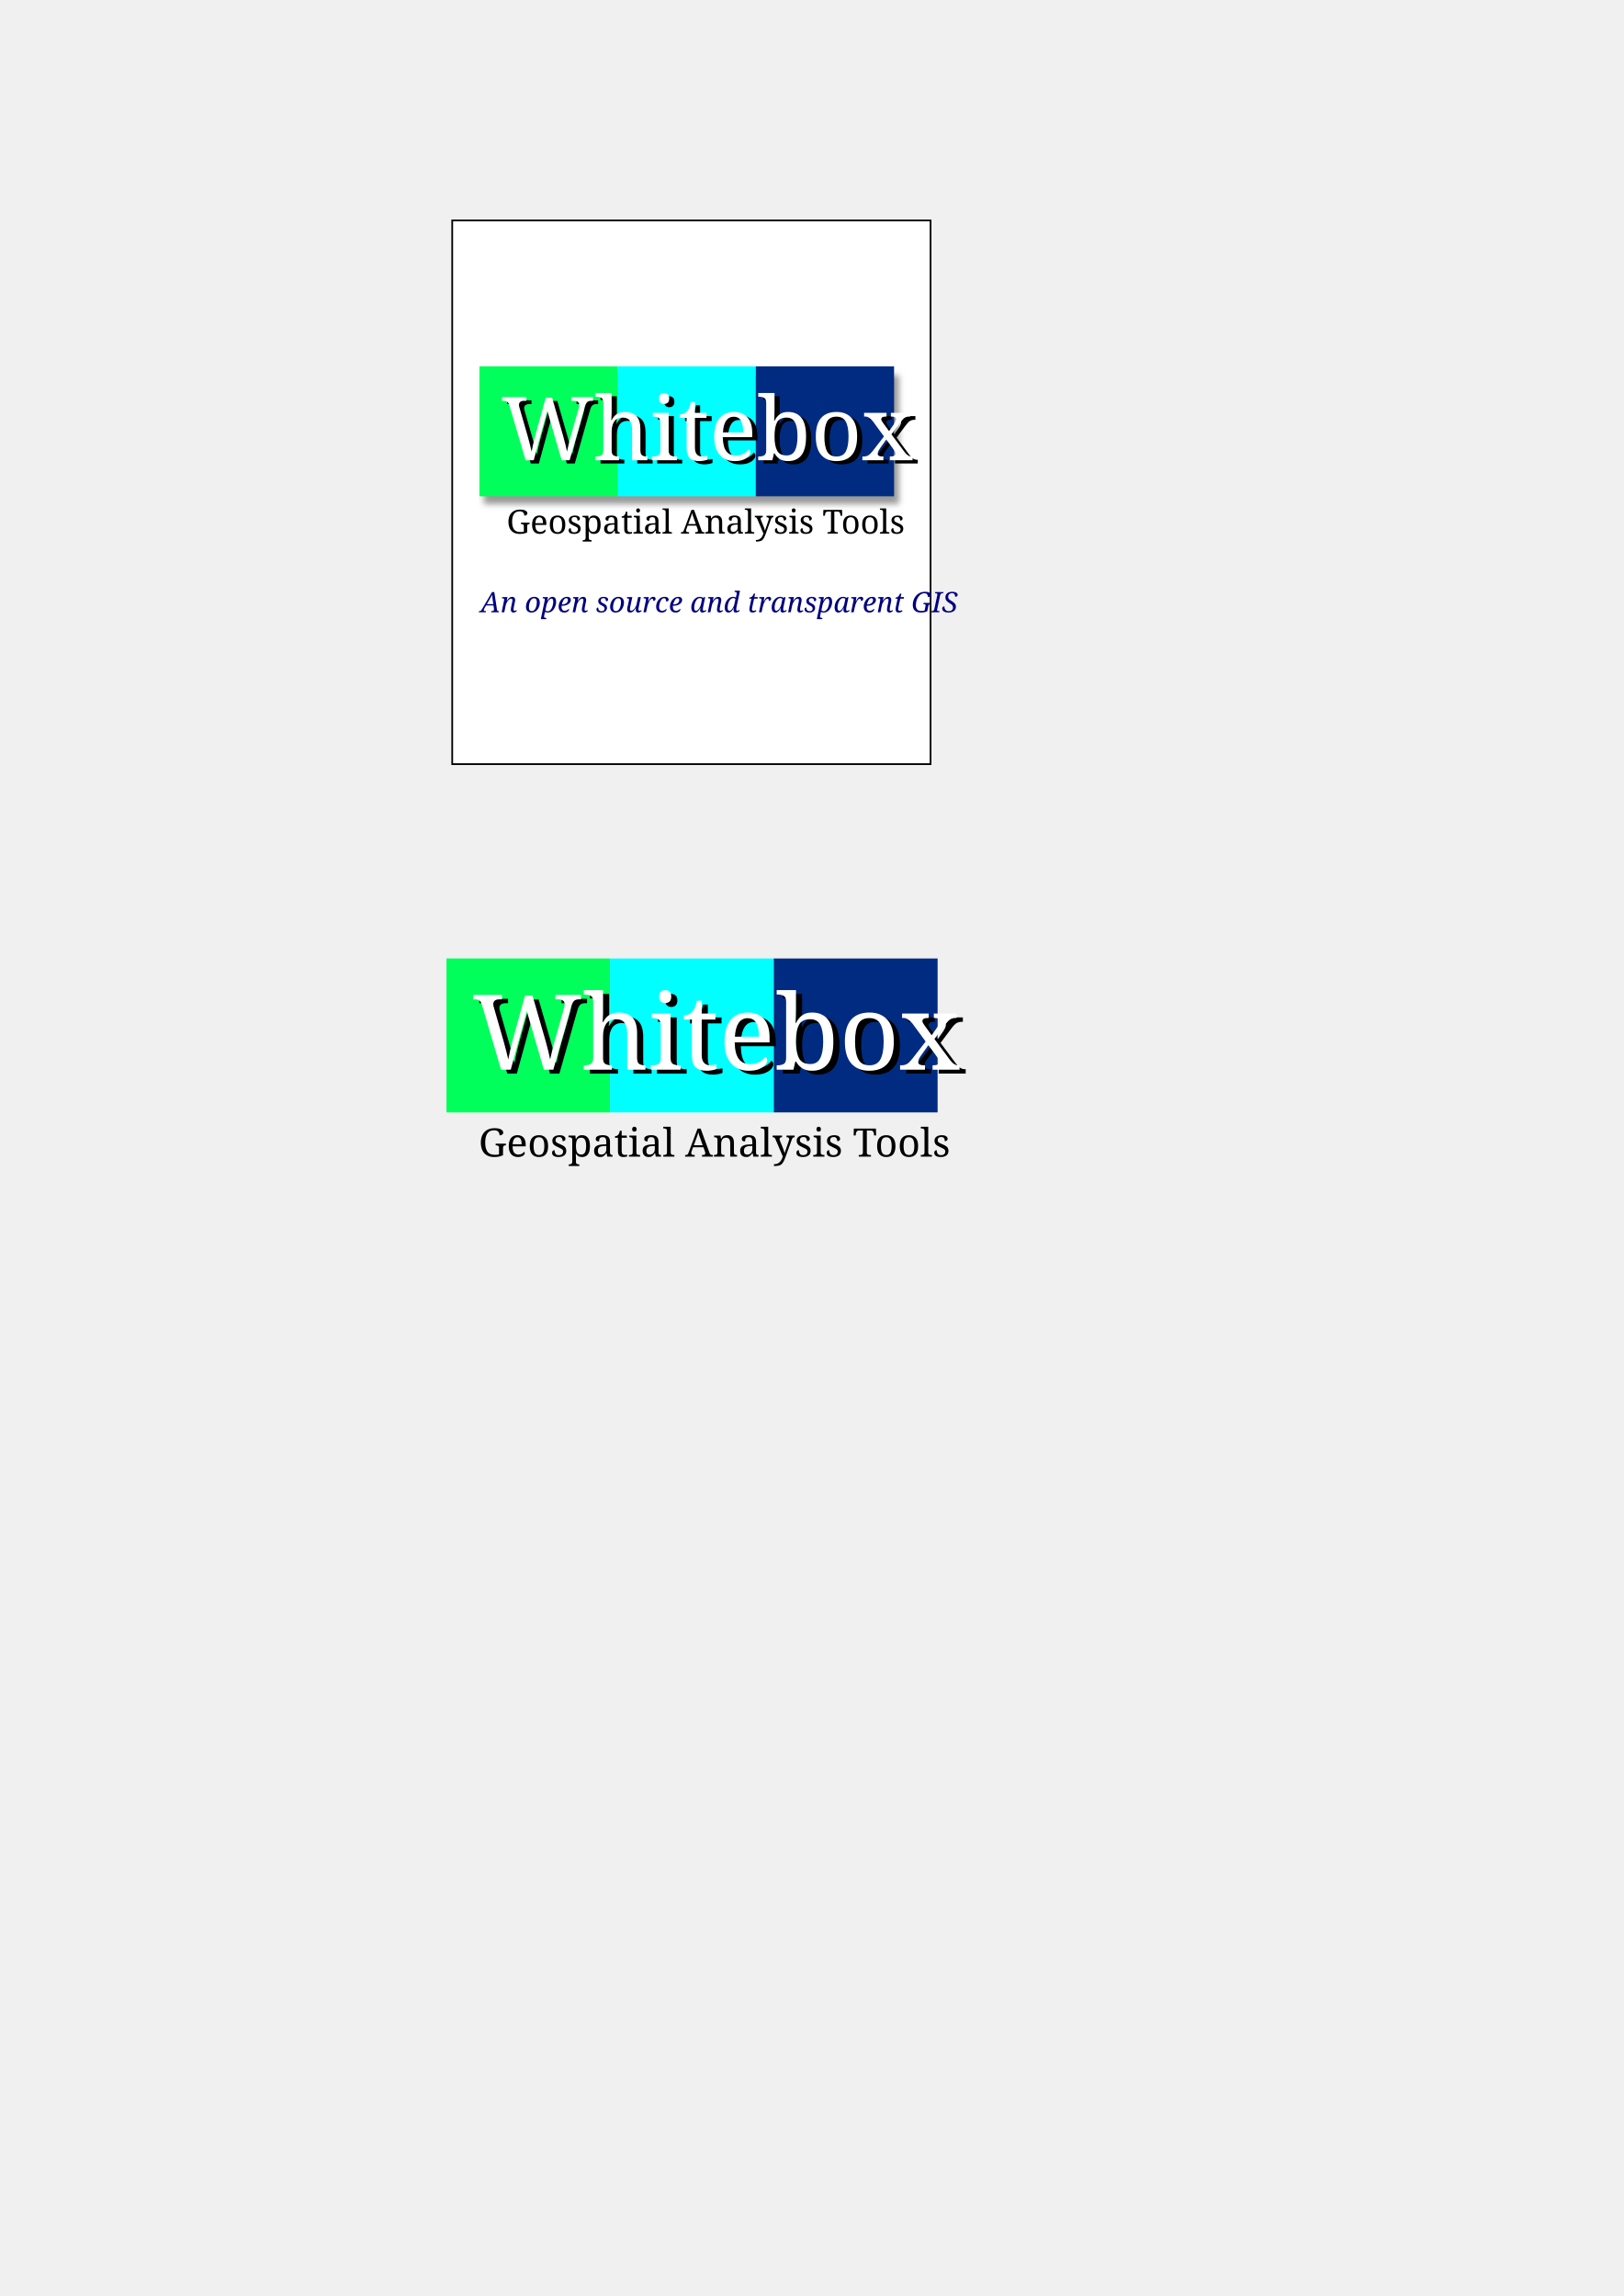
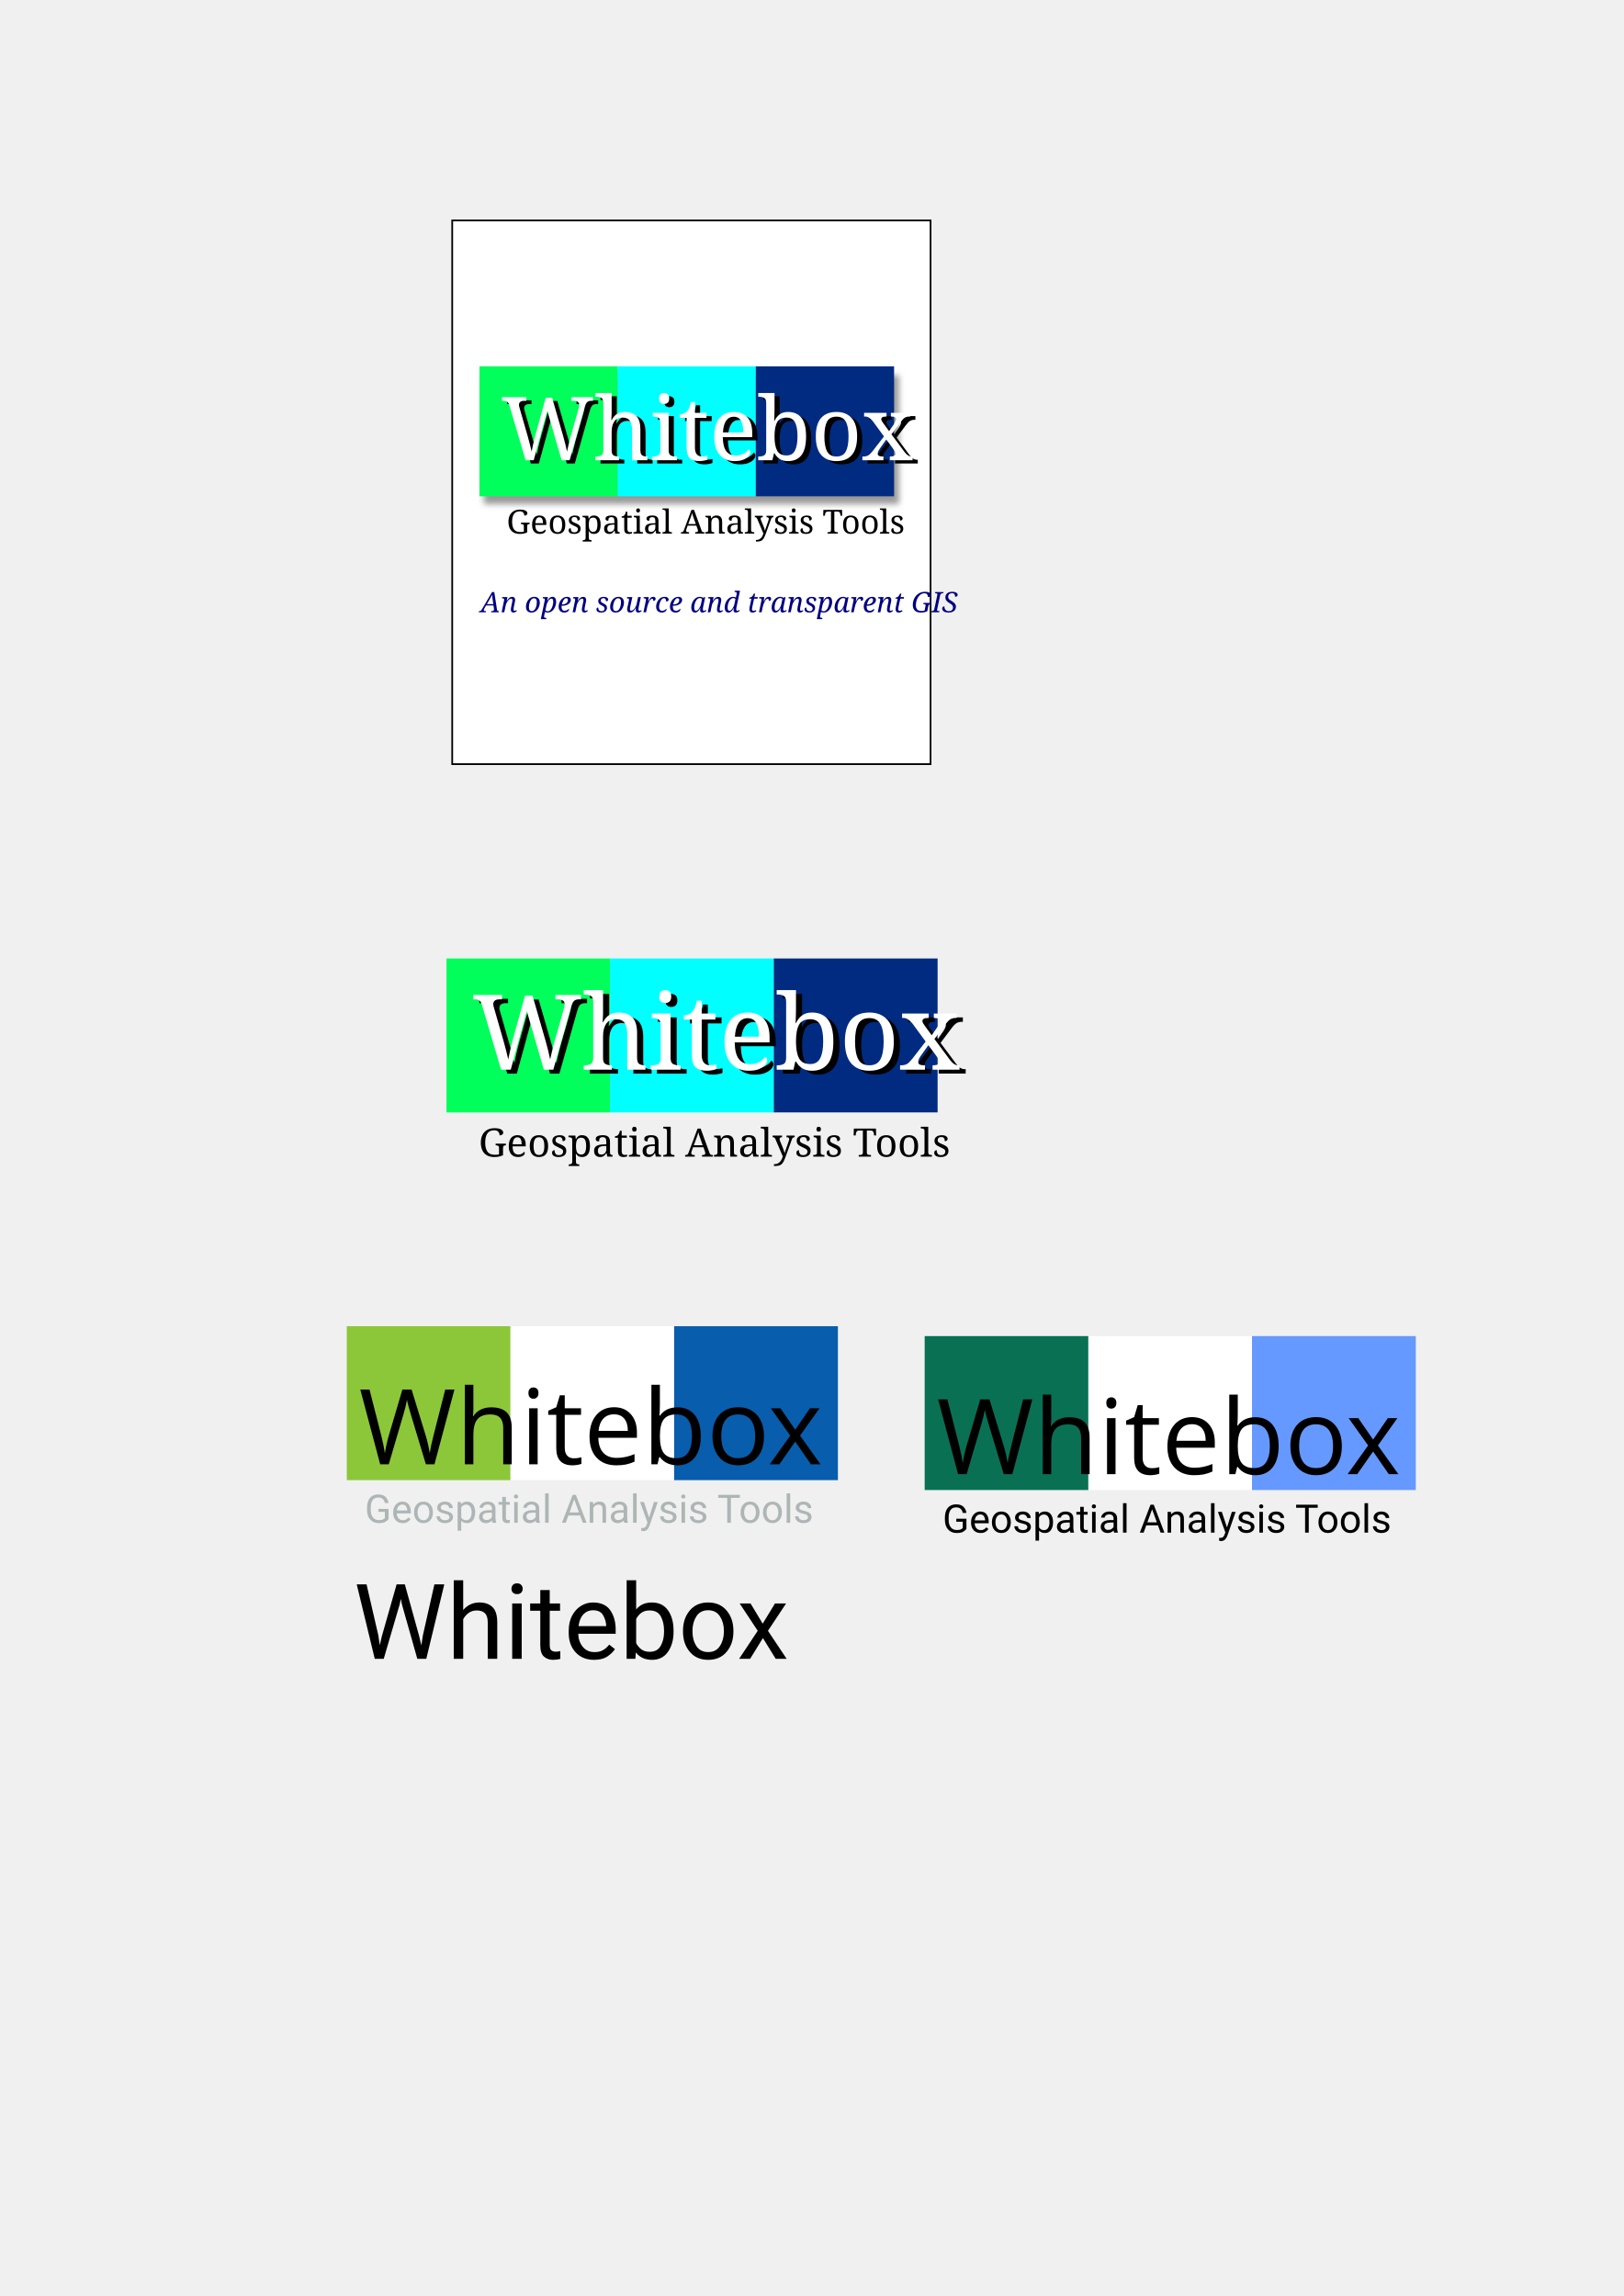
<svg xmlns="http://www.w3.org/2000/svg" width="744.094" height="1052.362" id="svg2" version="1.1">
  <defs id="defs4">
    <filter id="filter3837">
      <feGaussianBlur stdDeviation="1.247" id="feGaussianBlur3839" />
    </filter>
  </defs>
  <g id="layer1">
    <g id="g3237" transform="matrix(1.388807,0,0,1.099275,162.2691,-64.4494)">
      <rect y="458.27" x="30.487" height="64.182" width="54.048" id="rect2461" style="fill:#00ff5a;fill-opacity:1;fill-rule:nonzero;stroke:none;stroke-width:1;marker:none;visibility:visible;display:inline;overflow:visible;enable-background:accumulate" />
      <rect y="458.27" x="84.482" height="64.182" width="54.048" id="rect2463" style="fill:#00ffff;fill-opacity:1;fill-rule:nonzero;stroke:none;stroke-width:1;marker:none;visibility:visible;display:inline;overflow:visible;enable-background:accumulate" />
      <rect y="458.27" x="138.496" height="64.182" width="54.048" id="rect2465" style="fill:#002b80;fill-opacity:1;fill-rule:nonzero;stroke:none;stroke-width:1;marker:none;visibility:visible;display:inline;overflow:visible;enable-background:accumulate" />
    </g>
    <g id="g3250" transform="translate(-63.02013,-30.68743)">
      <text id="text2453" y="522.744" x="282.225" style="font-size:48px;font-style:normal;font-variant:normal;font-weight:normal;font-stretch:normal;text-align:start;line-height:100%;writing-mode:lr-tb;text-anchor:start;fill:#000000;fill-opacity:1;stroke:none;font-family:Cambria;-inkscape-font-specification:Cambria" xml:space="preserve">
        <tspan y="522.744" x="282.225" id="tspan2455">Whitebox</tspan>
      </text>
      <g id="g3246">
        <text xml:space="preserve" style="font-size:48px;font-style:normal;font-variant:normal;font-weight:normal;font-stretch:normal;text-align:start;line-height:100%;writing-mode:lr-tb;text-anchor:start;fill:#ffffff;fill-opacity:1;stroke:none;font-family:Cambria;-inkscape-font-specification:Cambria" x="279.421" y="520.98" id="text3242">
          <tspan id="tspan3244" x="279.421" y="520.98">Whitebox</tspan>
        </text>
      </g>
    </g>
    <text xml:space="preserve" style="font-size:18px;font-style:normal;font-variant:normal;font-weight:normal;font-stretch:normal;text-align:start;line-height:100%;writing-mode:lr-tb;text-anchor:start;fill:#000000;fill-opacity:1;stroke:none;font-family:Cambria;-inkscape-font-specification:Cambria" x="219.316" y="530.131" id="text2457">
      <tspan id="tspan2459" x="219.316" y="530.131">Geospatial Analysis Tools</tspan>
    </text>
    <rect style="fill:#ffffff;stroke:#000000;stroke-width:0.794;stroke-linecap:butt;stroke-linejoin:miter;stroke-miterlimit:4;stroke-opacity:1;stroke-dasharray:none;stroke-dashoffset:0" id="rect3061" width="219.206" height="249.206" x="207.24" y="101.032" />
    <g id="g3037" transform="translate(0,27.41466)">
      <g transform="translate(-0.7876663,14)" id="g3021">
        <rect style="fill:#999999;stroke:none;filter:url(#filter3837)" id="rect3063" width="190.293" height="59.009" x="222.484" y="130.63" />
        <g id="g3881" transform="translate(2,0)">
          <g transform="matrix(1.172427,0,0,0.9280051,182.7714,-298.7876)" id="g3237-7">
            <rect style="fill:#00ff5a;fill-opacity:1;fill-rule:nonzero;stroke:none;stroke-width:1;marker:none;visibility:visible;display:inline;overflow:visible;enable-background:accumulate" id="rect2461-9" width="54.048" height="64.182" x="30.487" y="458.27" />
            <rect style="fill:#00ffff;fill-opacity:1;fill-rule:nonzero;stroke:none;stroke-width:1;marker:none;visibility:visible;display:inline;overflow:visible;enable-background:accumulate" id="rect2463-3" width="54.048" height="64.182" x="84.482" y="458.27" />
            <rect style="fill:#002b80;fill-opacity:1;fill-rule:nonzero;stroke:none;stroke-width:1;marker:none;visibility:visible;display:inline;overflow:visible;enable-background:accumulate" id="rect2465-8" width="54.048" height="64.182" x="138.496" y="458.27" />
          </g>
          <g transform="matrix(0.8441973,0,0,0.8441973,-7.417127,-270.2858)" id="g3250-0">
            <text xml:space="preserve" style="font-size:48px;font-style:normal;font-variant:normal;font-weight:normal;font-stretch:normal;text-align:start;line-height:100%;writing-mode:lr-tb;text-anchor:start;fill:#000000;fill-opacity:1;stroke:none;font-family:Cambria;-inkscape-font-specification:Cambria" x="282.225" y="522.744" id="text2453-2">
              <tspan id="tspan2455-4" x="282.225" y="522.744">Whitebox</tspan>
            </text>
            <g id="g3246-8">
              <text id="text3242-3" y="520.98" x="279.421" style="font-size:48px;font-style:normal;font-variant:normal;font-weight:normal;font-stretch:normal;text-align:start;line-height:100%;writing-mode:lr-tb;text-anchor:start;fill:#ffffff;fill-opacity:1;stroke:none;font-family:Cambria;-inkscape-font-specification:Cambria" xml:space="preserve">
                <tspan y="520.98" x="279.421" id="tspan3244-9">Whitebox</tspan>
              </text>
            </g>
          </g>
        </g>
        <text xml:space="preserve" style="font-size:15.196px;font-style:normal;font-variant:normal;font-weight:normal;font-stretch:normal;text-align:start;line-height:100%;writing-mode:lr-tb;text-anchor:start;fill:#000000;fill-opacity:1;stroke:none;font-family:Cambria;-inkscape-font-specification:Cambria" x="232.93" y="203.155" id="text2457-0">
          <tspan id="tspan2459-5" x="232.93" y="203.155">Geospatial Analysis Tools</tspan>
        </text>
      </g>
      <text id="text3017" y="253.223" x="220.139" style="font-size:10px;font-style:normal;font-variant:normal;font-weight:normal;font-stretch:normal;line-height:125%;letter-spacing:0px;word-spacing:0px;fill:#000000;fill-opacity:1;stroke:none;font-family:Arial;-inkscape-font-specification:Arial" xml:space="preserve">
        <tspan style="font-size:13px;font-style:italic;font-variant:normal;font-weight:normal;font-stretch:normal;fill:#000080;font-family:Cambria;-inkscape-font-specification:Cambria" y="253.223" x="220.139" id="tspan3019">An open source and transparent GIS</tspan>
      </text>
    </g>
+     <rect style="fill:#8cc739;fill-opacity:1;fill-rule:nonzero;stroke:none;stroke-width:1;marker:none;visibility:visible;display:inline;overflow:visible;enable-background:accumulate" id="rect2461-3" width="75.062" height="70.554" x="158.926" y="607.861" />
+     <rect style="fill:#ffffff;fill-opacity:1;fill-rule:nonzero;stroke:none;stroke-width:1;marker:none;visibility:visible;display:inline;overflow:visible;enable-background:accumulate" id="rect2463-9" width="75.062" height="70.554" x="233.913" y="607.861" />
+     <rect style="fill:#085dad;fill-opacity:1;fill-rule:nonzero;stroke:none;stroke-width:1;marker:none;visibility:visible;display:inline;overflow:visible;enable-background:accumulate" id="rect2465-9" width="75.062" height="70.554" x="308.929" y="607.861" />
+     <text xml:space="preserve" style="font-size:48px;font-style:normal;font-variant:normal;font-weight:normal;font-stretch:normal;text-align:start;line-height:100%;writing-mode:lr-tb;text-anchor:start;fill:#000000;fill-opacity:1;stroke:none;font-family:Cambria;-inkscape-font-specification:Cambria" x="164.476" y="671.156" id="text2453-25">
+       <tspan style="font-style:normal;font-variant:normal;font-weight:normal;font-stretch:normal;fill:#000000;font-family:Open Sans;-inkscape-font-specification:Open Sans" id="tspan2455-1" x="164.476" y="671.156">Whitebox</tspan>
+     </text>
+     <g id="g3246-2" transform="translate(-115.5601,221.8297)" style="fill:#000000">
+       <text id="text3242-6" y="538.486" x="277.603" style="font-size:48px;font-style:normal;font-variant:normal;font-weight:normal;font-stretch:normal;text-align:start;line-height:100%;writing-mode:lr-tb;text-anchor:start;fill:#000000;fill-opacity:1;stroke:none;font-family:Cambria;-inkscape-font-specification:Cambria" xml:space="preserve">
+         <tspan style="font-style:normal;font-variant:normal;font-weight:normal;font-stretch:normal;fill:#000000;font-family:Roboto;-inkscape-font-specification:Roboto" y="538.486" x="277.603" id="tspan3244-8">Whitebox</tspan>
+       </text>
+     </g>
+     <text xml:space="preserve" style="font-size:18px;font-style:normal;font-variant:normal;font-weight:normal;font-stretch:normal;text-align:start;line-height:100%;writing-mode:lr-tb;text-anchor:start;fill:#adb6b5;fill-opacity:1;stroke:none;font-family:Cambria;-inkscape-font-specification:Cambria" x="167.122" y="697.95" id="text2457-4">
+       <tspan id="tspan2459-4" x="167.122" y="697.95" style="font-style:normal;font-variant:normal;font-weight:normal;font-stretch:normal;fill:#adb6b5;fill-opacity:1;font-family:Roboto;-inkscape-font-specification:Roboto">Geospatial Analysis Tools</tspan>
+     </text>
+     <rect style="fill:#097054;fill-opacity:1;fill-rule:nonzero;stroke:none;stroke-width:1;marker:none;visibility:visible;display:inline;overflow:visible;enable-background:accumulate" id="rect2461-3-9" width="75.062" height="70.554" x="423.75" y="612.39" />
+     <rect style="fill:#ffffff;fill-opacity:1;fill-rule:nonzero;stroke:none;stroke-width:1;marker:none;visibility:visible;display:inline;overflow:visible;enable-background:accumulate" id="rect2463-9-6" width="75.062" height="70.554" x="498.738" y="612.39" />
+     <rect style="fill:#6599ff;fill-opacity:1;fill-rule:nonzero;stroke:none;stroke-width:1;marker:none;visibility:visible;display:inline;overflow:visible;enable-background:accumulate" id="rect2465-9-3" width="75.062" height="70.554" x="573.753" y="612.39" />
+     <text xml:space="preserve" style="font-size:48px;font-style:normal;font-variant:normal;font-weight:normal;font-stretch:normal;text-align:start;line-height:100%;writing-mode:lr-tb;text-anchor:start;fill:#000000;fill-opacity:1;stroke:none;font-family:Cambria;-inkscape-font-specification:Cambria" x="429.3" y="675.685" id="text2453-25-0">
+       <tspan style="font-style:normal;font-variant:normal;font-weight:normal;font-stretch:normal;fill:#000000;font-family:Open Sans;-inkscape-font-specification:Open Sans" id="tspan2455-1-3" x="429.3" y="675.685">Whitebox</tspan>
+     </text>
+     <text xml:space="preserve" style="font-size:18px;font-style:normal;font-variant:normal;font-weight:normal;font-stretch:normal;text-align:start;line-height:100%;writing-mode:lr-tb;text-anchor:start;fill:#000000;fill-opacity:1;stroke:none;font-family:Cambria;-inkscape-font-specification:Cambria" x="431.946" y="702.479" id="text2457-4-8">
+       <tspan id="tspan2459-4-4" x="431.946" y="702.479" style="font-style:normal;font-variant:normal;font-weight:normal;font-stretch:normal;fill:#000000;fill-opacity:1;font-family:Roboto;-inkscape-font-specification:Roboto">Geospatial Analysis Tools</tspan>
+     </text>
  </g>
</svg>
